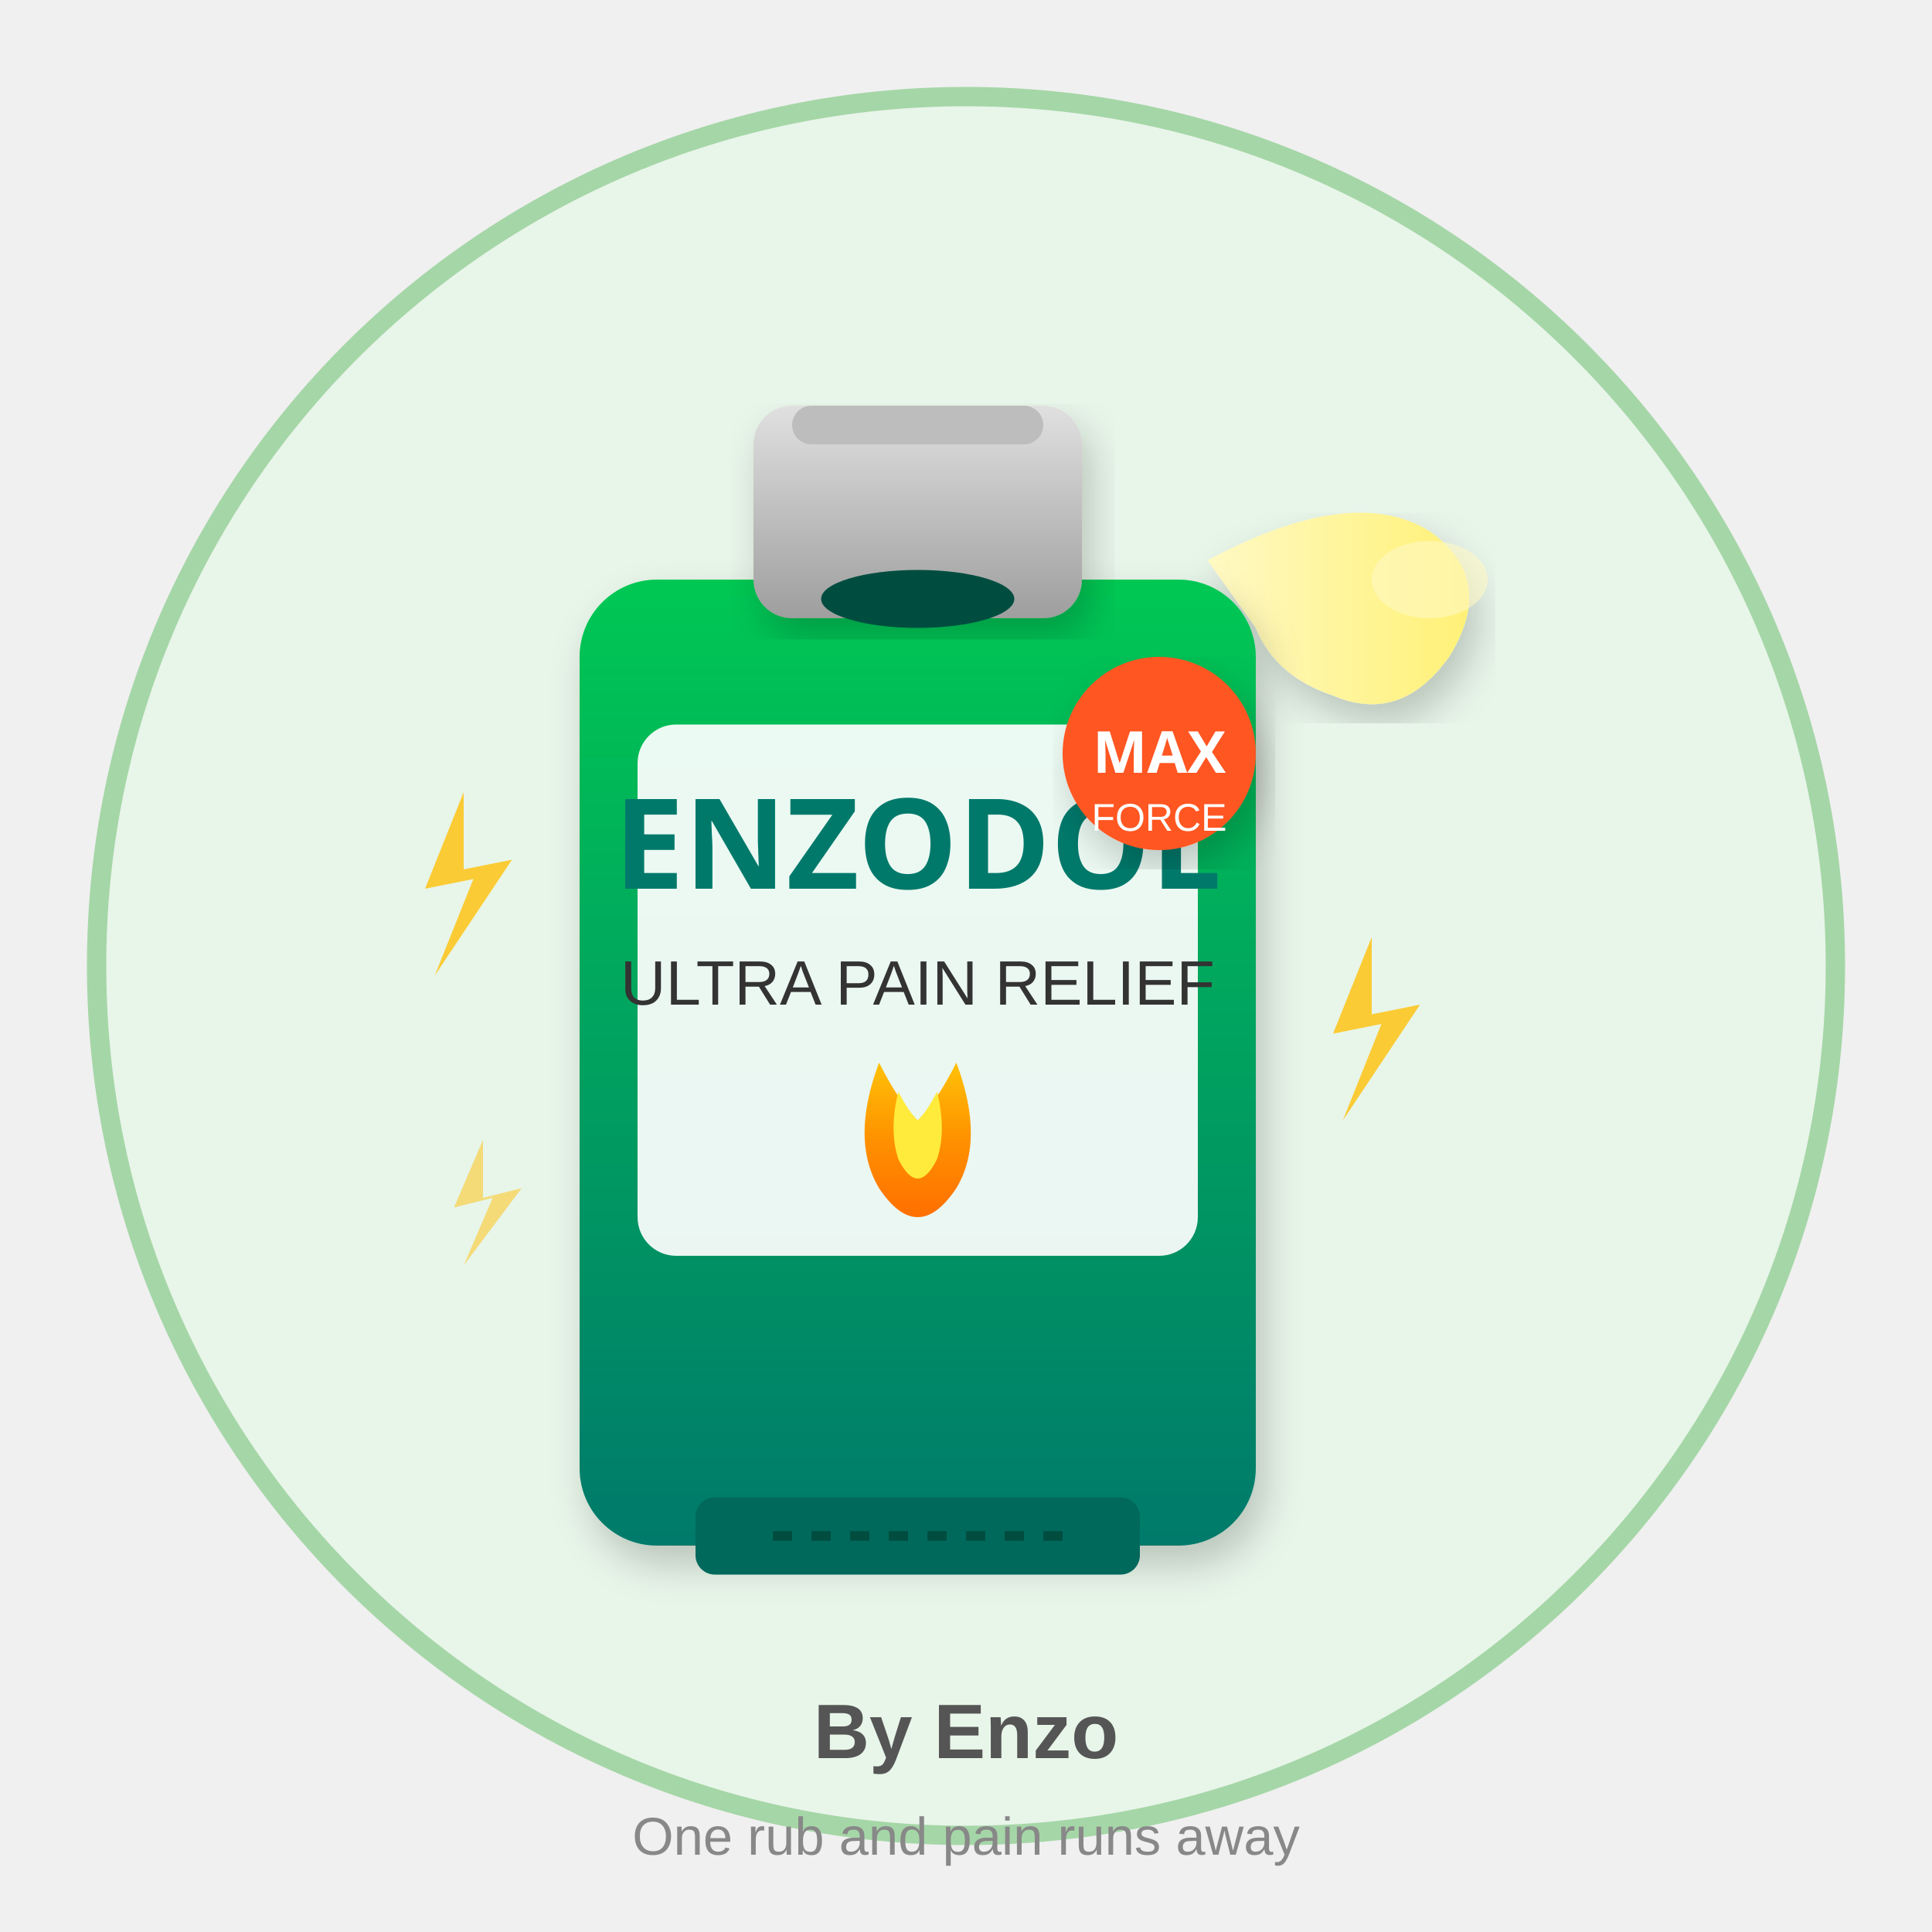
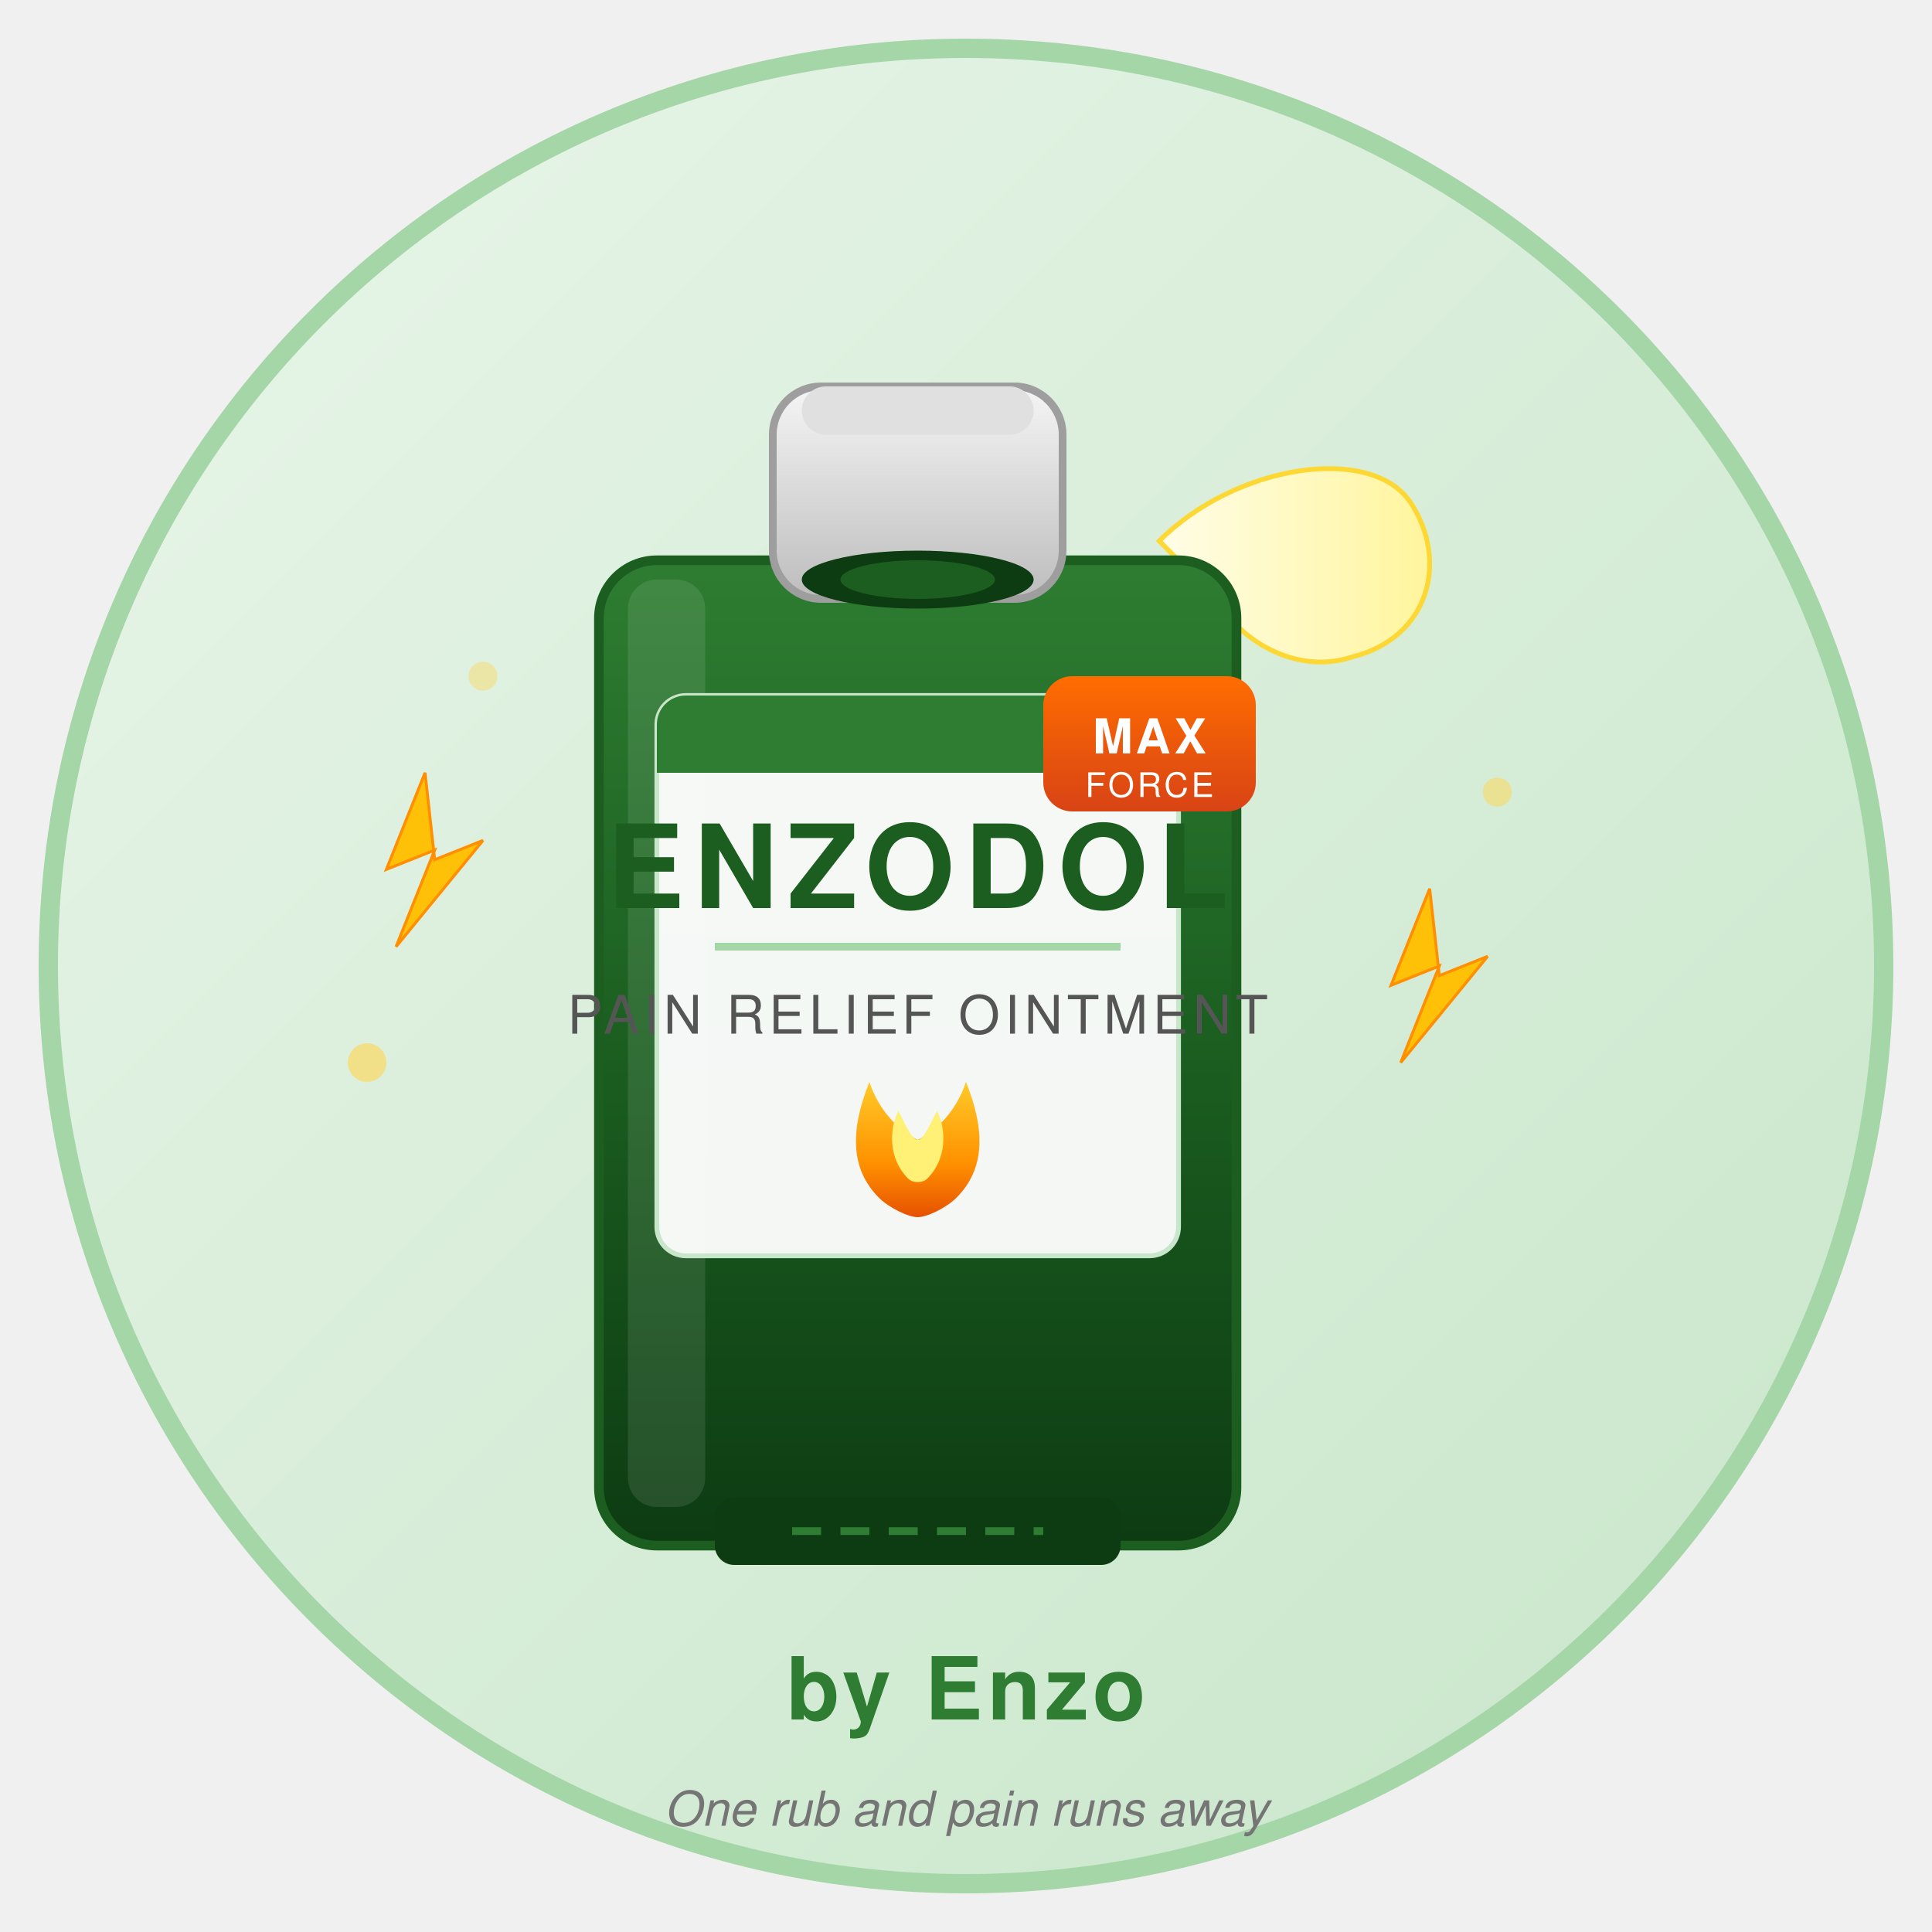
<svg xmlns="http://www.w3.org/2000/svg" viewBox="0 0 200 200">
  <defs>
-     <linearGradient id="tubeGrad" x1="0" y1="0" x2="0" y2="1">
-       <stop offset="0%" stop-color="#00C853" />
-       <stop offset="100%" stop-color="#00796B" />
+     <linearGradient id="bg" x1="0" y1="0" x2="1" y2="1">
+       <stop offset="0%" stop-color="#E8F5E9" />
+       <stop offset="100%" stop-color="#C8E6C9" />
    </linearGradient>
-     <linearGradient id="capGrad" x1="0" y1="0" x2="0" y2="1">
-       <stop offset="0%" stop-color="#E0E0E0" />
-       <stop offset="100%" stop-color="#9E9E9E" />
+     <linearGradient id="tube" x1="0" y1="0" x2="0" y2="1">
+       <stop offset="0%" stop-color="#2E7D32" />
+       <stop offset="50%" stop-color="#1B5E20" />
+       <stop offset="100%" stop-color="#0D3B12" />
    </linearGradient>
-     <linearGradient id="creamGrad" x1="0" y1="0" x2="1" y2="0">
-       <stop offset="0%" stop-color="#FFF9C4" />
-       <stop offset="100%" stop-color="#FFF176" />
+     <linearGradient id="cap" x1="0" y1="0" x2="0" y2="1">
+       <stop offset="0%" stop-color="#F5F5F5" />
+       <stop offset="100%" stop-color="#BDBDBD" />
    </linearGradient>
-     <linearGradient id="fireGrad" x1="0" y1="1" x2="0" y2="0">
-       <stop offset="0%" stop-color="#FF6F00" />
-       <stop offset="50%" stop-color="#FF9100" />
-       <stop offset="100%" stop-color="#FFC107" />
+     <linearGradient id="cream" x1="0" y1="0" x2="1" y2="0">
+       <stop offset="0%" stop-color="#FFFDE7" />
+       <stop offset="100%" stop-color="#FFF59D" />
    </linearGradient>
-     <filter id="shadow">
-       <feDropShadow dx="1" dy="2" stdDeviation="2" flood-opacity="0.2" />
-     </filter>
+     <linearGradient id="fire" x1="0" y1="1" x2="0" y2="0">
+       <stop offset="0%" stop-color="#E65100" />
+       <stop offset="40%" stop-color="#FF9100" />
+       <stop offset="100%" stop-color="#FFCA28" />
+     </linearGradient>
+     <linearGradient id="badge" x1="0" y1="0" x2="0" y2="1">
+       <stop offset="0%" stop-color="#FF6D00" />
+       <stop offset="100%" stop-color="#D84315" />
+     </linearGradient>
  </defs>
-   <circle cx="100" cy="100" r="90" fill="#E8F5E9" stroke="#A5D6A7" stroke-width="2" />
-   <path d="M125,58 Q140,50 148,55 Q155,60 150,68 Q145,75 138,72 Q132,70 130,65 Z" fill="url(#creamGrad)" filter="url(#shadow)" />
-   <ellipse cx="148" cy="60" rx="6" ry="4" fill="#FFF9C4" opacity="0.6" />
-   <rect x="60" y="60" width="70" height="100" rx="8" ry="8" fill="url(#tubeGrad)" filter="url(#shadow)" />
-   <rect x="72" y="155" width="46" height="8" rx="2" fill="#00695C" />
-   <line x1="80" y1="159" x2="110" y2="159" stroke="#004D40" stroke-width="1" stroke-dasharray="2,2" />
-   <rect x="78" y="42" width="34" height="22" rx="4" ry="4" fill="url(#capGrad)" filter="url(#shadow)" />
-   <rect x="82" y="42" width="26" height="4" rx="2" fill="#BDBDBD" />
-   <ellipse cx="95" cy="62" rx="10" ry="3" fill="#004D40" />
-   <rect x="66" y="75" width="58" height="55" rx="4" fill="white" opacity="0.92" />
-   <text x="95" y="92" text-anchor="middle" font-family="Arial Black, sans-serif" font-size="13" font-weight="900" fill="#00796B">ENZODOL</text>
-   <text x="95" y="104" text-anchor="middle" font-family="Arial, sans-serif" font-size="6.5" fill="#333">ULTRA PAIN RELIEF</text>
-   <path d="M91,110 Q88,118 91,123 Q93,126 95,126 Q97,126 99,123 Q102,118 99,110 Q97,114 95,116 Q93,114 91,110 Z" fill="url(#fireGrad)" />
-   <path d="M93,113 Q92,117 93,120 Q94,122 95,122 Q96,122 97,120 Q98,117 97,113 Q96,115 95,116 Q94,115 93,113 Z" fill="#FFEB3B" />
-   <circle cx="120" cy="78" r="10" fill="#FF5722" filter="url(#shadow)" />
-   <text x="120" y="80" text-anchor="middle" font-family="Arial Black, sans-serif" font-size="6" fill="white" font-weight="900">MAX</text>
-   <text x="120" y="86" text-anchor="middle" font-family="Arial, sans-serif" font-size="4" fill="white">FORCE</text>
-   <polygon points="48,82 44,92 49,91 45,101 53,89 48,90" fill="#FFC107" opacity="0.8" />
-   <polygon points="142,97 138,107 143,106 139,116 147,104 142,105" fill="#FFC107" opacity="0.8" />
-   <polygon points="50,118 47,125 51,124 48,131 54,123 50,124" fill="#FFC107" opacity="0.5" />
-   <text x="100" y="182" text-anchor="middle" font-family="Arial, sans-serif" font-size="8" fill="#555" font-weight="bold">By Enzo</text>
-   <text x="100" y="192" text-anchor="middle" font-family="Arial, sans-serif" font-size="5.5" fill="#888">One rub and pain runs away</text>
+   <circle cx="100" cy="100" r="95" fill="url(#bg)" />
+   <circle cx="100" cy="100" r="95" fill="none" stroke="#A5D6A7" stroke-width="2" />
+   <path d="M120,56 C128,48 142,46 146,52 C150,58 148,66 140,68 C134,70 128,66 126,62 Z" fill="url(#cream)" stroke="#FDD835" stroke-width="0.5" />
+   <rect x="62" y="58" width="66" height="102" rx="6" fill="url(#tube)" />
+   <rect x="62" y="58" width="66" height="102" rx="6" fill="none" stroke="#1B5E20" stroke-width="1" />
+   <rect x="65" y="60" width="8" height="96" rx="3" fill="white" opacity="0.1" />
+   <rect x="74" y="155" width="42" height="7" rx="2" fill="#0D3B12" />
+   <line x1="82" y1="158.5" x2="108" y2="158.5" stroke="#2E7D32" stroke-width="0.8" stroke-dasharray="3,2" />
+   <rect x="80" y="40" width="30" height="22" rx="5" fill="url(#cap)" stroke="#9E9E9E" stroke-width="0.8" />
+   <rect x="83" y="40" width="24" height="5" rx="2.5" fill="#E0E0E0" />
+   <ellipse cx="95" cy="60" rx="12" ry="3" fill="#0D3B12" />
+   <ellipse cx="95" cy="60" rx="8" ry="2" fill="#1B5E20" />
+   <rect x="68" y="72" width="54" height="58" rx="3" fill="white" opacity="0.95" />
+   <rect x="68" y="72" width="54" height="58" rx="3" fill="none" stroke="#C8E6C9" stroke-width="0.5" />
+   <rect x="68" y="72" width="54" height="8" rx="3" fill="#2E7D32" />
+   <rect x="68" y="77" width="54" height="3" fill="#2E7D32" />
+   <text x="95" y="94" text-anchor="middle" font-family="Helvetica, Arial, sans-serif" font-size="12" font-weight="bold" fill="#1B5E20" letter-spacing="1">ENZODOL</text>
+   <line x1="74" y1="98" x2="116" y2="98" stroke="#A5D6A7" stroke-width="0.8" />
+   <text x="95" y="107" text-anchor="middle" font-family="Helvetica, Arial, sans-serif" font-size="5.5" fill="#555" letter-spacing="0.5">PAIN RELIEF OINTMENT</text>
+   <path d="M90,112 C88,117 88,121 91,124 C92,125 94,126 95,126 C96,126 98,125 99,124 C102,121 102,117 100,112 C99,115 97,117 95,118 C93,117 91,115 90,112 Z" fill="url(#fire)" />
+   <path d="M93,115 C92,117 92,120 94,122 C94.5,122.5 95.5,122.5 96,122 C98,120 98,117 97,115 C96,117 95.5,118 95,118 C94.5,118 94,117 93,115 Z" fill="#FFF176" />
+   <rect x="108" y="70" width="22" height="14" rx="3" fill="url(#badge)" />
+   <text x="119" y="78" text-anchor="middle" font-family="Helvetica, Arial, sans-serif" font-size="5" font-weight="bold" fill="white" letter-spacing="0.3">MAX</text>
+   <text x="119" y="82.5" text-anchor="middle" font-family="Helvetica, Arial, sans-serif" font-size="3.5" fill="white" letter-spacing="0.3">FORCE</text>
+   <polygon points="44,80 40,90 45,88 41,98 50,87 45,89" fill="#FFC107" stroke="#FF8F00" stroke-width="0.3" />
+   <polygon points="148,92 144,102 149,100 145,110 154,99 149,101" fill="#FFC107" stroke="#FF8F00" stroke-width="0.3" />
+   <circle cx="38" cy="110" r="2" fill="#FFD54F" opacity="0.6" />
+   <circle cx="155" cy="82" r="1.5" fill="#FFD54F" opacity="0.5" />
+   <circle cx="50" cy="70" r="1.5" fill="#FFD54F" opacity="0.4" />
+   <text x="100" y="178" text-anchor="middle" font-family="Helvetica, Arial, sans-serif" font-size="9" fill="#2E7D32" font-weight="bold" letter-spacing="0.5">by Enzo</text>
+   <text x="100" y="189" text-anchor="middle" font-family="Helvetica, Arial, sans-serif" font-size="5" fill="#757575" font-style="italic">One rub and pain runs away</text>
</svg>
